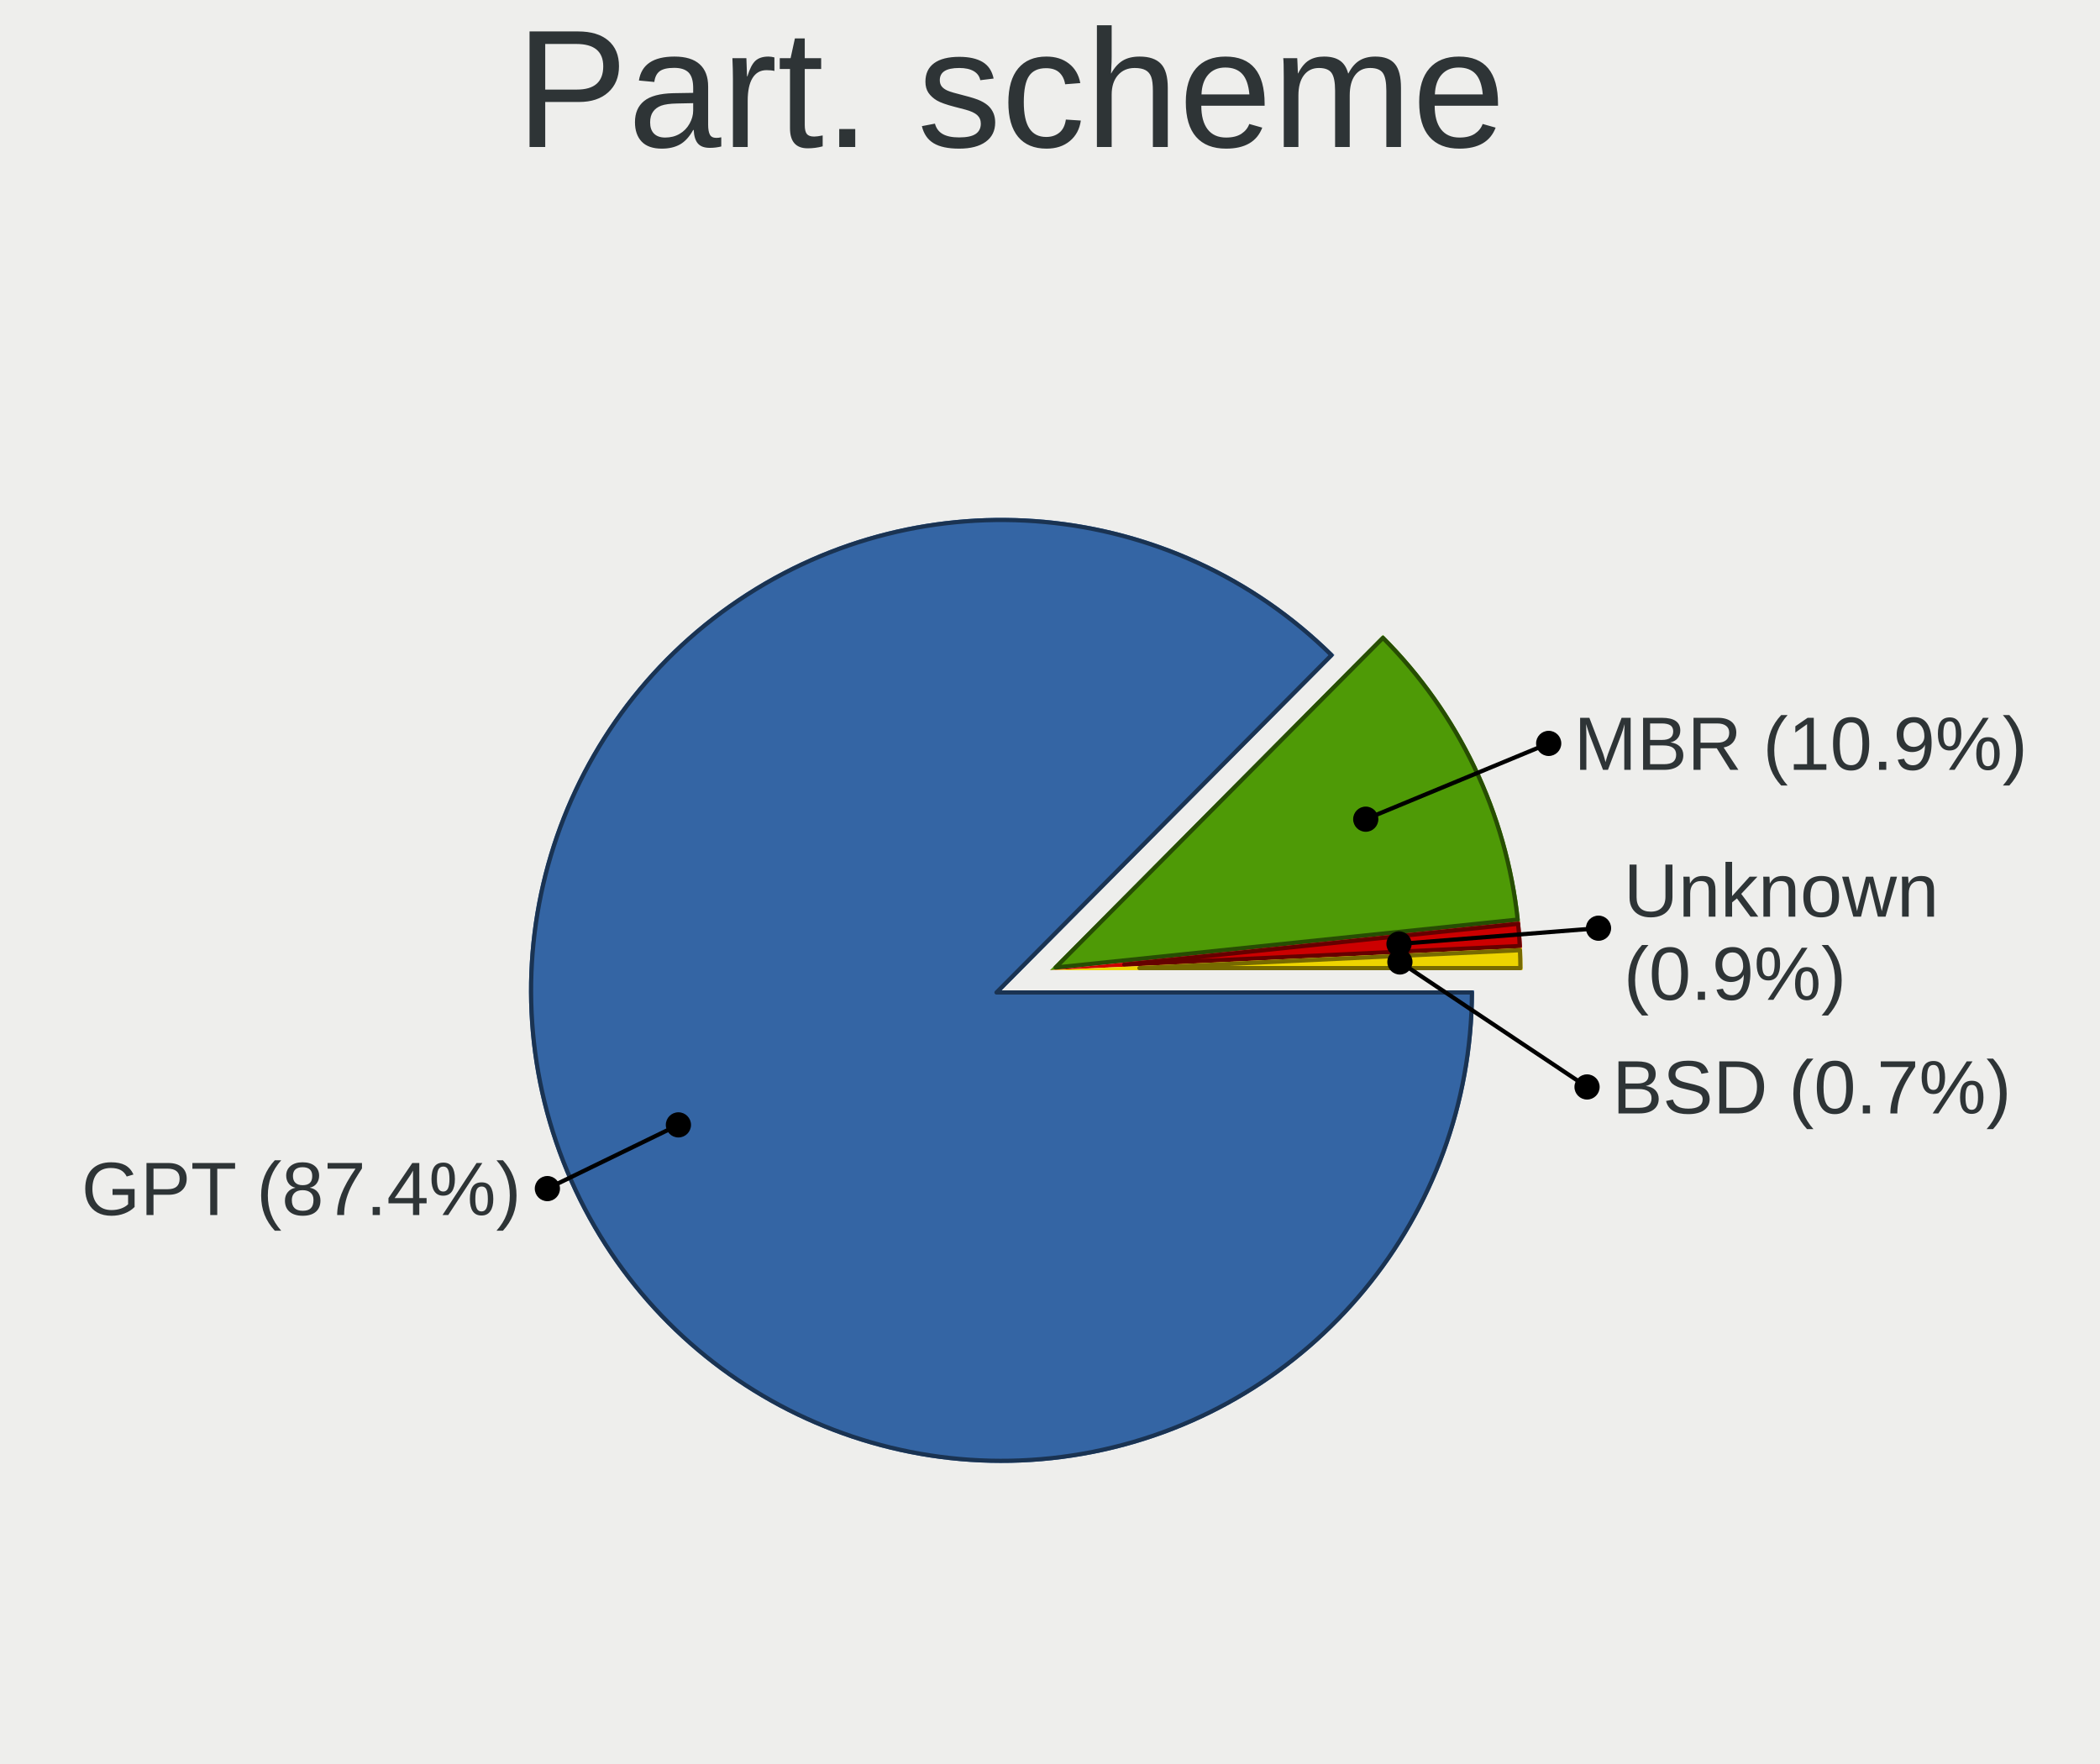
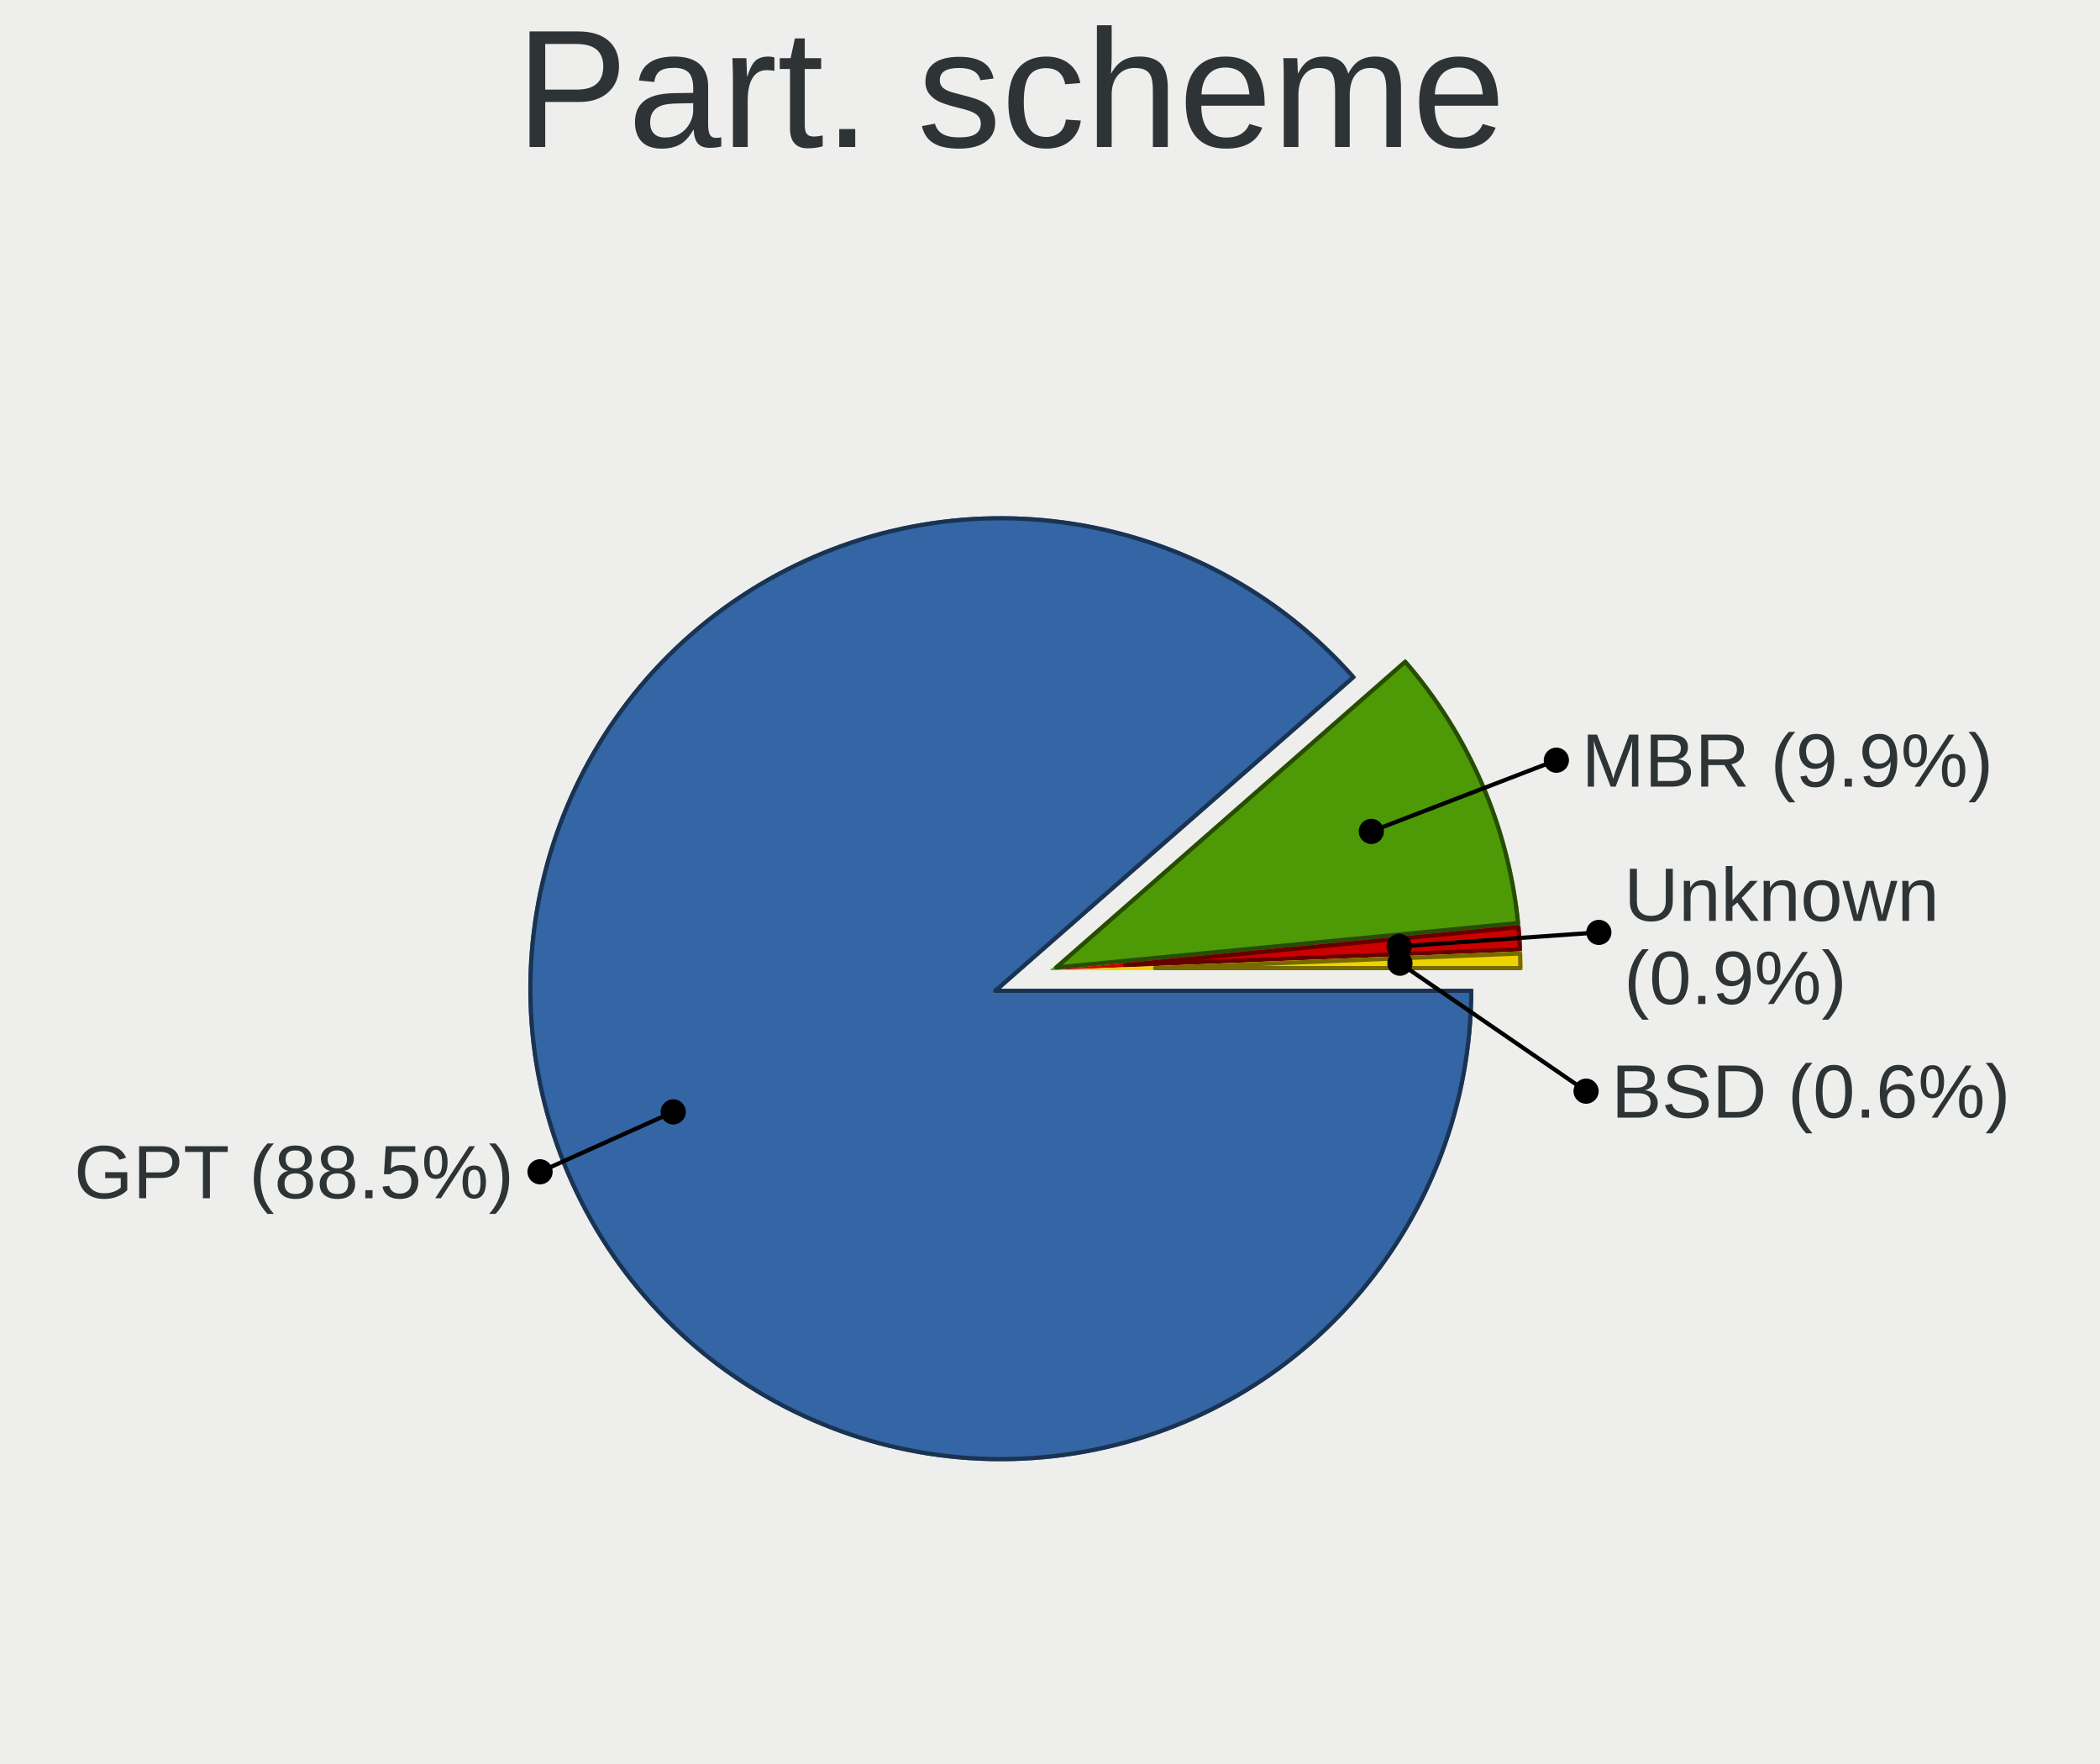
<svg xmlns="http://www.w3.org/2000/svg" width="500" height="420" version="1.0" id="ezcGraph">
  <defs />
  <g id="ezcGraphChart" color-rendering="optimizeQuality" shape-rendering="geometricPrecision" text-rendering="optimizeLegibility">
    <path d=" M 0,420 L 0,0 L 500,0 L 500,420 L 0,420 z " style="fill: #eeeeec; fill-opacity: 1.00; stroke: none;" id="ezcGraphPolygon_1" />
    <path d=" M 0,42 L 0,0 L 500,0 L 500,42 L 0,42 z " style="fill: #000000; fill-opacity: 0.00; stroke: none;" id="ezcGraphPolygon_2" />
-     <path d="M 238.46,235.80 L 350.96,235.80 A 112.50,112.50 0 1,1 317.73,155.97 z" style="fill: #3465a4; fill-opacity: 1.00; stroke: none; cursor: pointer;" id="ezcGraphCircleSector_4" />
-     <path d="M 237.26,236.30 L 350.46,236.30 A 112.00,112.00 0 1,1 317.02,155.98 z" style="fill: none; stroke: #1a3352; stroke-width: 1; stroke-opacity: 1.00; stroke-linecap: round; stroke-linejoin: round;" id="ezcGraphCircleSector_5" />
-     <path d="M 250.00,231.00 L 329.27,151.17 A 112.50,112.50 0 0,1 361.90,219.40 z" style="fill: #4e9a06; fill-opacity: 1.00; stroke: none; cursor: pointer;" id="ezcGraphCircleSector_6" />
-     <path d="M 251.34,230.36 L 329.27,151.88 A 112.00,112.00 0 0,1 361.35,218.95 z" style="fill: none; stroke: #274d03; stroke-width: 1; stroke-opacity: 1.00; stroke-linecap: round; stroke-linejoin: round;" id="ezcGraphCircleSector_7" />
-     <path d="M 250.00,231.00 L 361.90,219.40 A 112.50,112.50 0 0,1 362.38,225.72 z" style="fill: #cc0000; fill-opacity: 1.00; stroke: none; cursor: pointer;" id="ezcGraphCircleSector_8" />
-     <path d="M 267.70,229.67 L 361.45,219.95 A 112.00,112.00 0 0,1 361.85,225.24 z" style="fill: none; stroke: #660000; stroke-width: 1; stroke-opacity: 1.00; stroke-linecap: round; stroke-linejoin: round;" id="ezcGraphCircleSector_9" />
-     <path d="M 250.00,231.00 L 362.38,225.72 A 112.50,112.50 0 0,1 362.50,231.00 z" style="fill: #edd400; fill-opacity: 1.00; stroke: none; cursor: pointer;" id="ezcGraphCircleSector_10" />
-     <path d="M 271.29,230.50 L 361.90,226.24 A 112.00,112.00 0 0,1 362.00,230.50 z" style="fill: none; stroke: #776a00; stroke-width: 1; stroke-opacity: 1.00; stroke-linecap: round; stroke-linejoin: round;" id="ezcGraphCircleSector_11" />
-     <path d=" M 161.526,267.83 L 130.329,283" style="fill: none; stroke: #000000; stroke-width: 1; stroke-opacity: 1.00; stroke-linecap: round; stroke-linejoin: round;" id="ezcGraphLine_12" />
-     <ellipse cx="161.526" cy="267.83" rx="3" ry="3" style="fill: #000000; fill-opacity: 1.00; stroke: none;" id="ezcGraphCircle_13" />
-     <ellipse cx="130.329" cy="283" rx="3" ry="3" style="fill: #000000; fill-opacity: 1.00; stroke: none;" id="ezcGraphCircle_14" />
-     <path d=" M 325.178,195.045 L 368.734,177" style="fill: none; stroke: #000000; stroke-width: 1; stroke-opacity: 1.00; stroke-linecap: round; stroke-linejoin: round;" id="ezcGraphLine_16" />
-     <ellipse cx="325.178" cy="195.045" rx="3" ry="3" style="fill: #000000; fill-opacity: 1.00; stroke: none;" id="ezcGraphCircle_17" />
-     <ellipse cx="368.734" cy="177" rx="3" ry="3" style="fill: #000000; fill-opacity: 1.00; stroke: none;" id="ezcGraphCircle_18" />
-     <path d=" M 333.098,224.745 L 380.599,221" style="fill: none; stroke: #000000; stroke-width: 1; stroke-opacity: 1.00; stroke-linecap: round; stroke-linejoin: round;" id="ezcGraphLine_20" />
-     <ellipse cx="333.098" cy="224.745" rx="3" ry="3" style="fill: #000000; fill-opacity: 1.00; stroke: none;" id="ezcGraphCircle_21" />
-     <ellipse cx="380.599" cy="221" rx="3" ry="3" style="fill: #000000; fill-opacity: 1.00; stroke: none;" id="ezcGraphCircle_22" />
-     <path d=" M 333.31,229.043 L 377.869,258.8" style="fill: none; stroke: #000000; stroke-width: 1; stroke-opacity: 1.00; stroke-linecap: round; stroke-linejoin: round;" id="ezcGraphLine_24" />
-     <ellipse cx="333.31" cy="229.043" rx="3" ry="3" style="fill: #000000; fill-opacity: 1.00; stroke: none;" id="ezcGraphCircle_25" />
-     <ellipse cx="377.869" cy="258.8" rx="3" ry="3" style="fill: #000000; fill-opacity: 1.00; stroke: none;" id="ezcGraphCircle_26" />
+     <path d="M 238.30,235.40 L 350.80,235.40 A 112.50,112.50 0 1,1 322.92,161.27 z" style="fill: #3465a4; fill-opacity: 1.00; stroke: none; cursor: pointer;" id="ezcGraphCircleSector_4" />
+     <path d="M 236.97,235.90 L 350.30,235.90 A 112.00,112.00 0 1,1 322.21,161.22 z" style="fill: none; stroke: #1a3352; stroke-width: 1; stroke-opacity: 1.00; stroke-linecap: round; stroke-linejoin: round;" id="ezcGraphCircleSector_5" />
+     <path d="M 250.00,231.00 L 334.62,156.87 A 112.50,112.50 0 0,1 361.98,220.22 z" style="fill: #4e9a06; fill-opacity: 1.00; stroke: none; cursor: pointer;" id="ezcGraphCircleSector_6" />
+     <path d="M 251.50,230.35 L 334.57,157.57 A 112.00,112.00 0 0,1 361.44,219.78 z" style="fill: none; stroke: #274d03; stroke-width: 1; stroke-opacity: 1.00; stroke-linecap: round; stroke-linejoin: round;" id="ezcGraphCircleSector_7" />
+     <path d="M 250.00,231.00 L 361.98,220.22 A 112.50,112.50 0 0,1 362.41,226.50 z" style="fill: #cc0000; fill-opacity: 1.00; stroke: none; cursor: pointer;" id="ezcGraphCircleSector_8" />
+     <path d="M 267.83,229.79 L 361.53,220.77 A 112.00,112.00 0 0,1 361.89,226.03 z" style="fill: none; stroke: #660000; stroke-width: 1; stroke-opacity: 1.00; stroke-linecap: round; stroke-linejoin: round;" id="ezcGraphCircleSector_9" />
+     <path d="M 250.00,231.00 L 362.41,226.50 A 112.50,112.50 0 0,1 362.50,231.00 z" style="fill: #edd400; fill-opacity: 1.00; stroke: none; cursor: pointer;" id="ezcGraphCircleSector_10" />
+     <path d="M 275.02,230.50 L 361.93,227.02 A 112.00,112.00 0 0,1 362.00,230.50 z" style="fill: none; stroke: #776a00; stroke-width: 1; stroke-opacity: 1.00; stroke-linecap: round; stroke-linejoin: round;" id="ezcGraphCircleSector_11" />
+     <path d=" M 160.301,264.735 L 128.583,279" style="fill: none; stroke: #000000; stroke-width: 1; stroke-opacity: 1.00; stroke-linecap: round; stroke-linejoin: round;" id="ezcGraphLine_12" />
+     <ellipse cx="160.301" cy="264.735" rx="3" ry="3" style="fill: #000000; fill-opacity: 1.00; stroke: none;" id="ezcGraphCircle_13" />
+     <ellipse cx="128.583" cy="279" rx="3" ry="3" style="fill: #000000; fill-opacity: 1.00; stroke: none;" id="ezcGraphCircle_14" />
+     <path d=" M 326.503,197.959 L 370.564,181" style="fill: none; stroke: #000000; stroke-width: 1; stroke-opacity: 1.00; stroke-linecap: round; stroke-linejoin: round;" id="ezcGraphLine_16" />
+     <ellipse cx="326.503" cy="197.959" rx="3" ry="3" style="fill: #000000; fill-opacity: 1.00; stroke: none;" id="ezcGraphCircle_17" />
+     <ellipse cx="370.564" cy="181" rx="3" ry="3" style="fill: #000000; fill-opacity: 1.00; stroke: none;" id="ezcGraphCircle_18" />
+     <path d=" M 333.141,225.342 L 380.676,222" style="fill: none; stroke: #000000; stroke-width: 1; stroke-opacity: 1.00; stroke-linecap: round; stroke-linejoin: round;" id="ezcGraphLine_20" />
+     <ellipse cx="333.141" cy="225.342" rx="3" ry="3" style="fill: #000000; fill-opacity: 1.00; stroke: none;" id="ezcGraphCircle_21" />
+     <ellipse cx="380.676" cy="222" rx="3" ry="3" style="fill: #000000; fill-opacity: 1.00; stroke: none;" id="ezcGraphCircle_22" />
+     <path d=" M 333.317,229.335 L 377.637,259.8" style="fill: none; stroke: #000000; stroke-width: 1; stroke-opacity: 1.00; stroke-linecap: round; stroke-linejoin: round;" id="ezcGraphLine_24" />
+     <ellipse cx="333.317" cy="229.335" rx="3" ry="3" style="fill: #000000; fill-opacity: 1.00; stroke: none;" id="ezcGraphCircle_25" />
+     <ellipse cx="377.637" cy="259.8" rx="3" ry="3" style="fill: #000000; fill-opacity: 1.00; stroke: none;" id="ezcGraphCircle_26" />
    <g id="ezcGraphTextBox_3">
      <path d=" M 122.3,42 L 122.3,0.5 L 378.2,0.5 L 378.2,42 L 122.3,42 z " style="fill: #ffffff; fill-opacity: 0.00; stroke: none;" id="ezcGraphPolygon_28" />
      <text id="ezcGraphTextBox_3_text" x="122.8" text-length="254.4px" y="35" style="font-size: 40px; font-family: 'Arial'; fill: #2e3436; fill-opacity: 1.00; stroke: none;">Part. scheme</text>
    </g>
    <g id="ezcGraphTextBox_15" style=" cursor: pointer;">
-       <path d=" M 18.889,293 L 18.889,273.5 L 125.329,273.5 L 125.329,293 L 18.889,293 z " style="fill: #ffffff; fill-opacity: 0.00; stroke: none;" id="ezcGraphPolygon_29" />
-       <text id="ezcGraphTextBox_15_text" x="19.389" text-length="104.94px" y="289.3" style="font-size: 18px; font-family: 'Arial'; fill: #2e3436; fill-opacity: 1.00; stroke: none;">GPT (87.4%)</text>
+       <path d=" M 17.143,289 L 17.143,269.5 L 123.583,269.5 L 123.583,289 L 17.143,289 z " style="fill: #ffffff; fill-opacity: 0.00; stroke: none;" id="ezcGraphPolygon_29" />
+       <text id="ezcGraphTextBox_15_text" x="17.643" text-length="104.94px" y="285.3" style="font-size: 18px; font-family: 'Arial'; fill: #2e3436; fill-opacity: 1.00; stroke: none;">GPT (88.5%)</text>
    </g>
    <g id="ezcGraphTextBox_19" style=" cursor: pointer;">
-       <path d=" M 374.234,187 L 374.234,167.5 L 480.674,167.5 L 480.674,187 L 374.234,187 z " style="fill: #ffffff; fill-opacity: 0.00; stroke: none;" id="ezcGraphPolygon_30" />
-       <text id="ezcGraphTextBox_19_text" x="374.734" text-length="104.94px" y="183.3" style="font-size: 18px; font-family: 'Arial'; fill: #2e3436; fill-opacity: 1.00; stroke: none;">MBR (10.9%)</text>
+       <path d=" M 376.064,191 L 376.064,171.5 L 472.964,171.5 L 472.964,191 L 376.064,191 z " style="fill: #ffffff; fill-opacity: 0.00; stroke: none;" id="ezcGraphPolygon_30" />
+       <text id="ezcGraphTextBox_19_text" x="376.564" text-length="95.4px" y="187.3" style="font-size: 18px; font-family: 'Arial'; fill: #2e3436; fill-opacity: 1.00; stroke: none;">MBR (9.9%)</text>
    </g>
    <g id="ezcGraphTextBox_23" style=" cursor: pointer;">
-       <path d=" M 386.099,240.05 L 386.099,202.45 L 454.379,202.45 L 454.379,240.05 L 386.099,240.05 z " style="fill: #ffffff; fill-opacity: 0.00; stroke: none;" id="ezcGraphPolygon_31" />
-       <text id="ezcGraphTextBox_23_text" x="386.599" text-length="66.78px" y="218.25" style="font-size: 18px; font-family: 'Arial'; fill: #2e3436; fill-opacity: 1.00; stroke: none;">Unknown</text>
-       <text id="ezcGraphTextBox_23_text" x="386.599" text-length="57.24px" y="238.05" style="font-size: 18px; font-family: 'Arial'; fill: #2e3436; fill-opacity: 1.00; stroke: none;">(0.9%)</text>
+       <path d=" M 386.176,241.05 L 386.176,203.45 L 454.456,203.45 L 454.456,241.05 L 386.176,241.05 z " style="fill: #ffffff; fill-opacity: 0.00; stroke: none;" id="ezcGraphPolygon_31" />
+       <text id="ezcGraphTextBox_23_text" x="386.676" text-length="66.78px" y="219.25" style="font-size: 18px; font-family: 'Arial'; fill: #2e3436; fill-opacity: 1.00; stroke: none;">Unknown</text>
+       <text id="ezcGraphTextBox_23_text" x="386.676" text-length="57.24px" y="239.05" style="font-size: 18px; font-family: 'Arial'; fill: #2e3436; fill-opacity: 1.00; stroke: none;">(0.9%)</text>
    </g>
    <g id="ezcGraphTextBox_27" style=" cursor: pointer;">
-       <path d=" M 383.369,268.8 L 383.369,249.3 L 480.269,249.3 L 480.269,268.8 L 383.369,268.8 z " style="fill: #ffffff; fill-opacity: 0.00; stroke: none;" id="ezcGraphPolygon_32" />
-       <text id="ezcGraphTextBox_27_text" x="383.869" text-length="95.4px" y="265.1" style="font-size: 18px; font-family: 'Arial'; fill: #2e3436; fill-opacity: 1.00; stroke: none;">BSD (0.7%)</text>
+       <path d=" M 383.137,269.8 L 383.137,250.3 L 480.037,250.3 L 480.037,269.8 L 383.137,269.8 z " style="fill: #ffffff; fill-opacity: 0.00; stroke: none;" id="ezcGraphPolygon_32" />
+       <text id="ezcGraphTextBox_27_text" x="383.637" text-length="95.4px" y="266.1" style="font-size: 18px; font-family: 'Arial'; fill: #2e3436; fill-opacity: 1.00; stroke: none;">BSD (0.6%)</text>
    </g>
  </g>
</svg>
